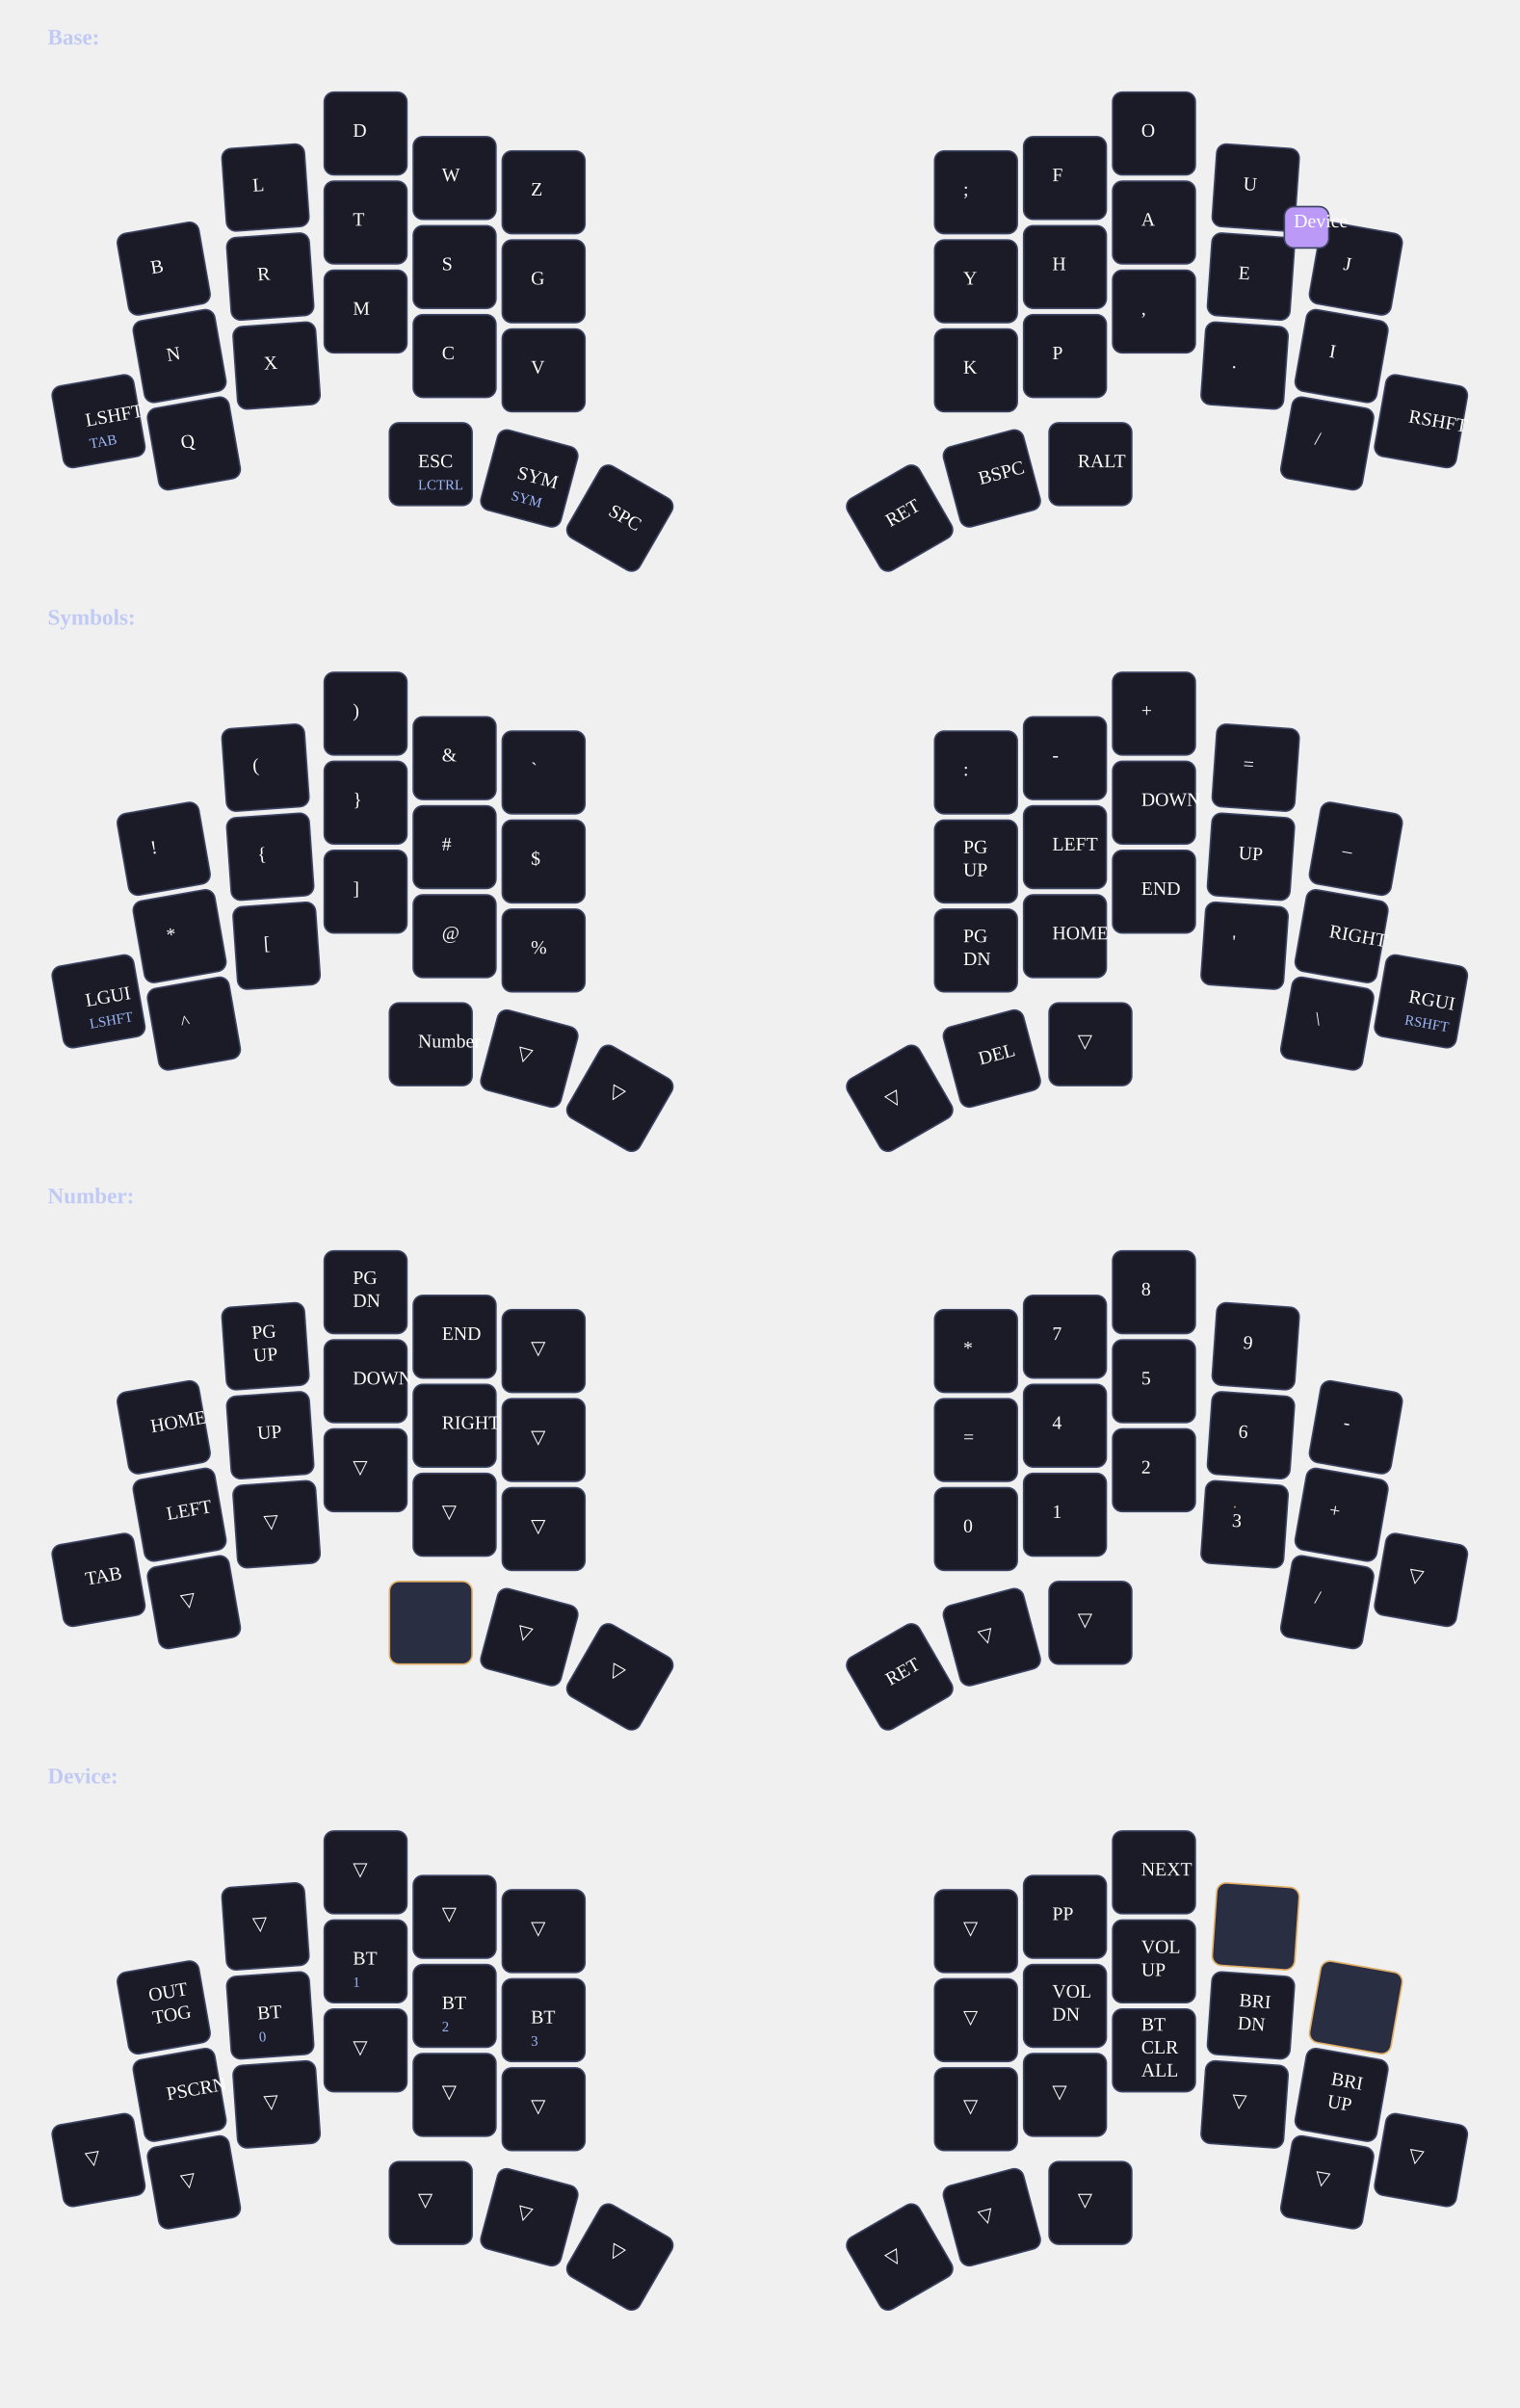
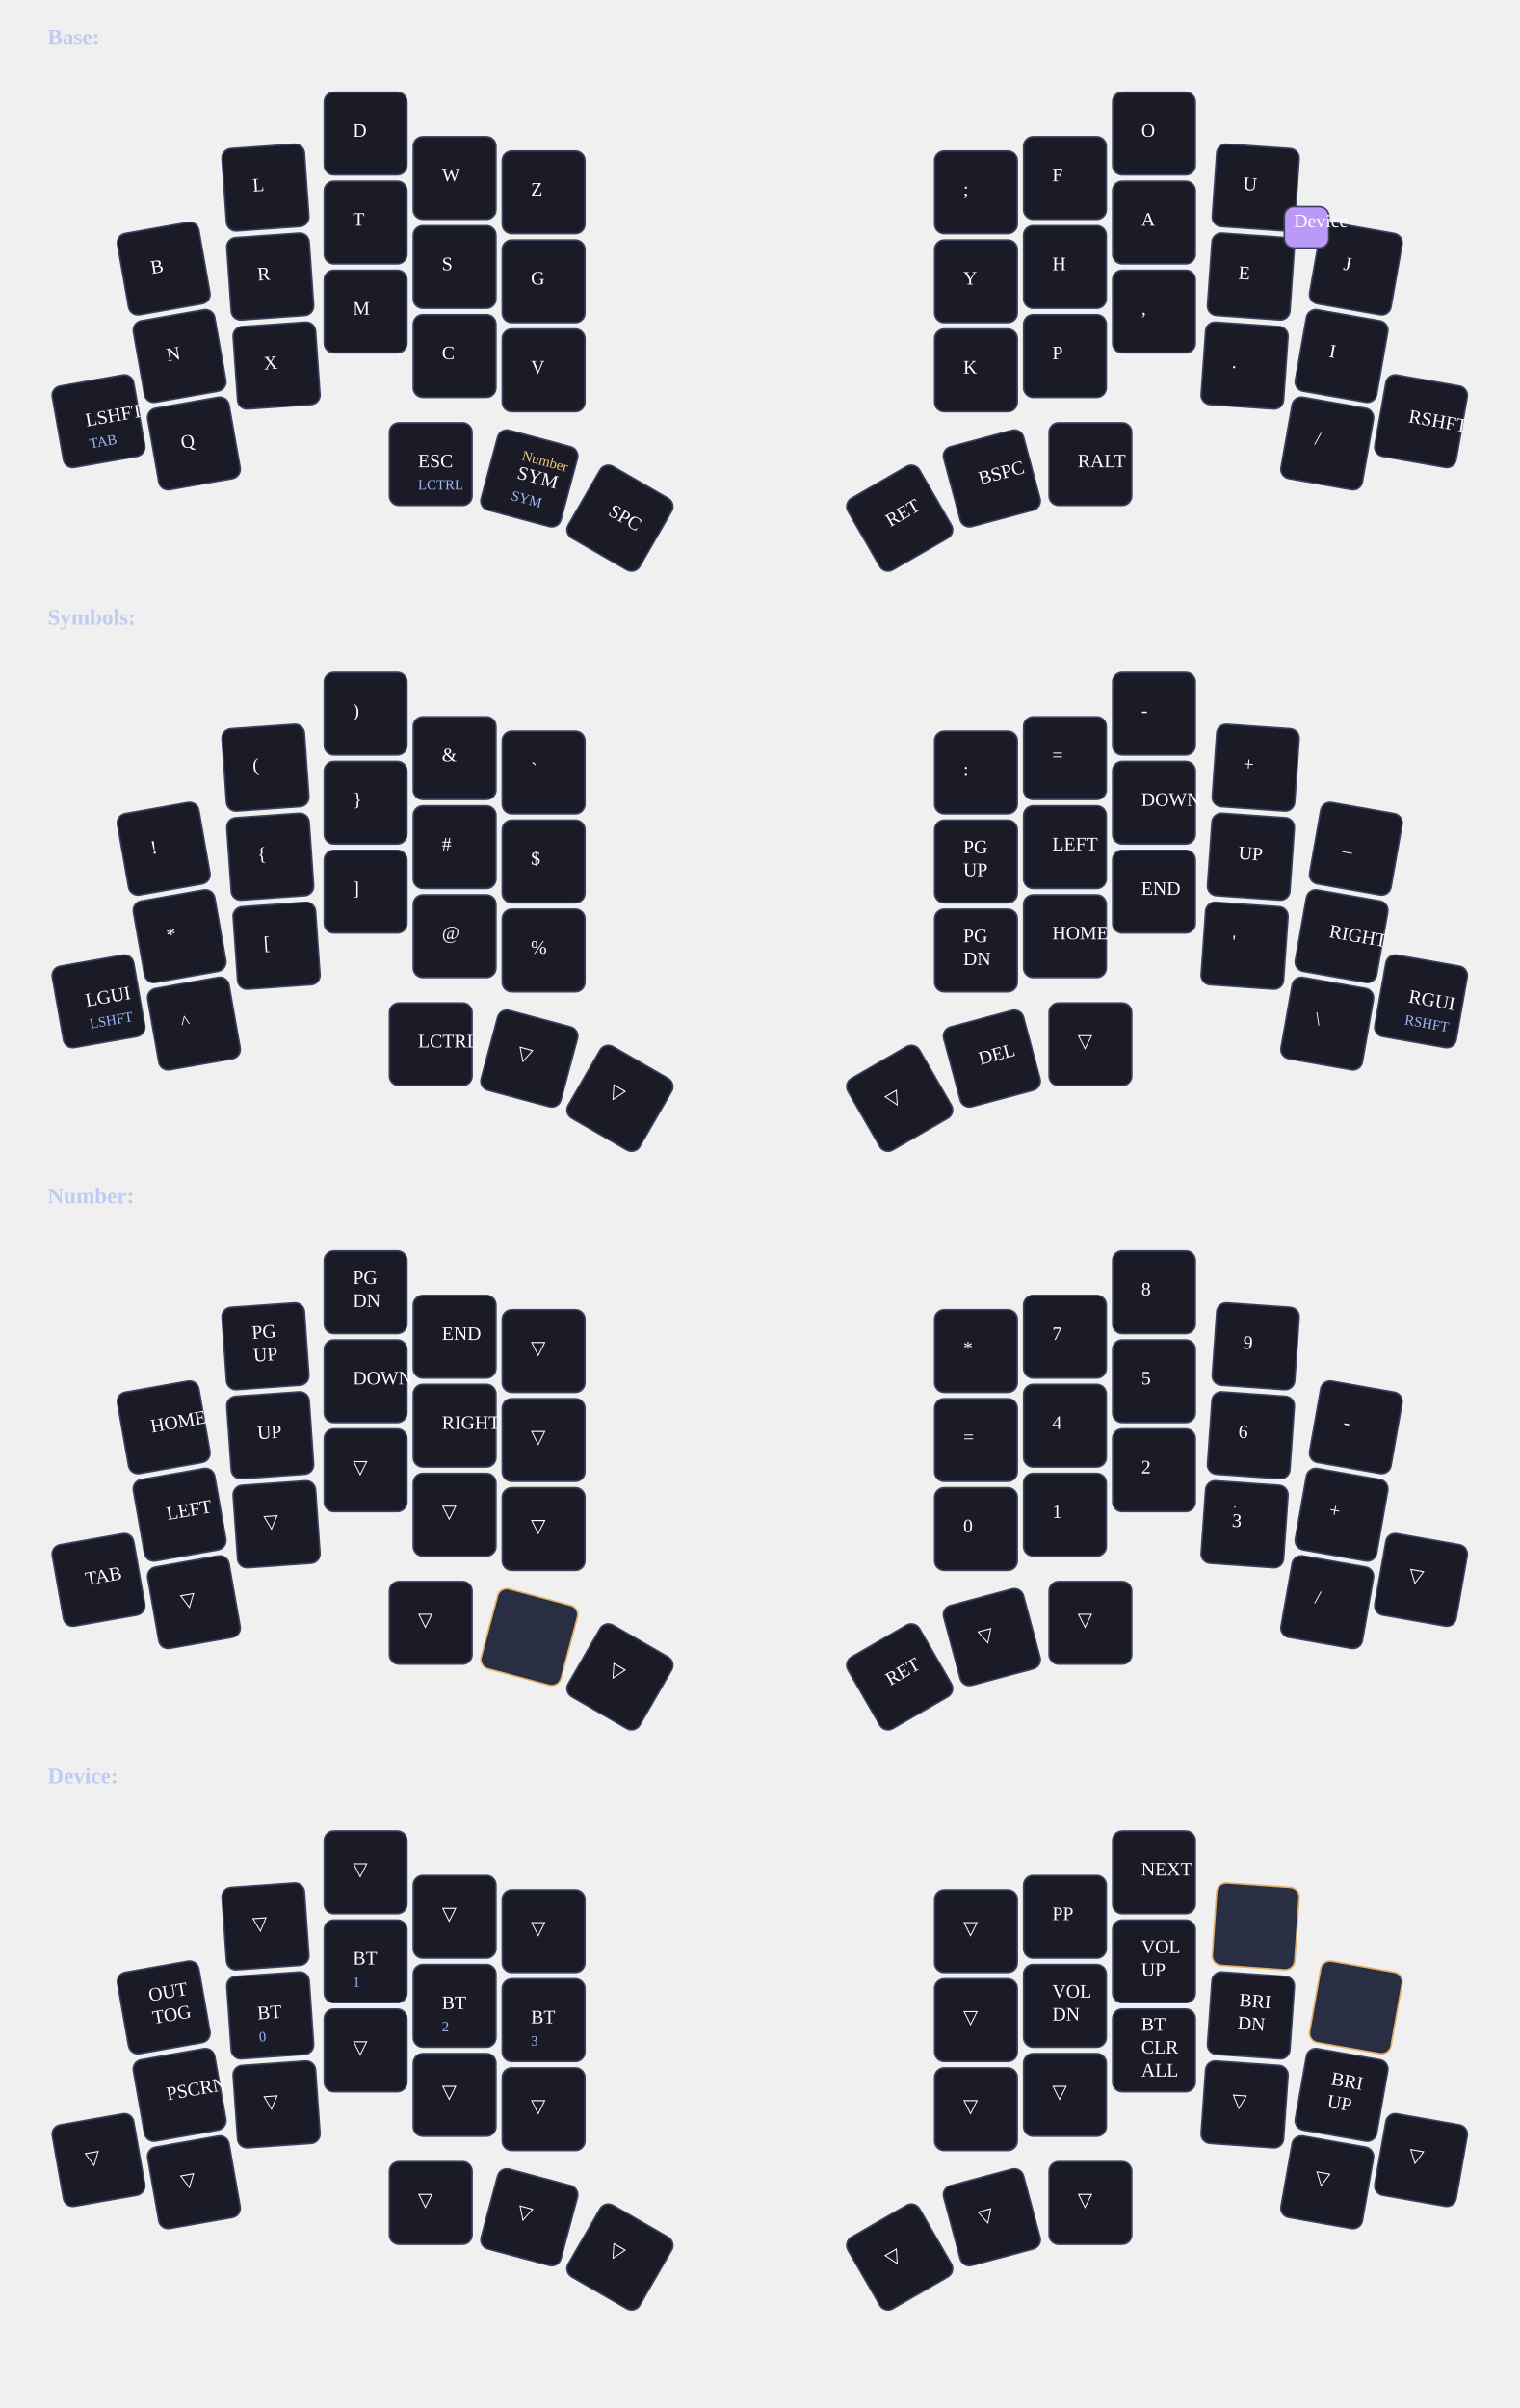
<svg xmlns="http://www.w3.org/2000/svg" width="956" height="1515" viewBox="0 0 956 1515" class="keymap">
  <style>.background { fill: #0f0f14; }
.key { fill: #1a1b26; stroke: #3b4261; stroke-width: 1; }
.key.held { fill: #292e42; stroke: #e0af68; stroke-width: 1; }
.key.ghost { stroke-dasharray: 4,4; stroke: #565f89; stroke-width: 1; }
.keycode { font-size: 10px; font-family: monospace; fill: #c0caf5; text-anchor: middle; dominant-baseline: middle; }
text.tap { font-size: 12px; fill: #ffffff; stroke: none; transform: translateX(-8px); }
text.hold { font-size: 9px; fill: #9db8f8; stroke: none; transform: translate(-8px, 2px); }
text.shifted { font-size: 9px; fill: #f0c878; stroke: none; transform: translate(-8px, 4px); }
.label { font-size: 14px; font-weight: bold; fill: #c0caf5; stroke: none; }
.combo { fill: #bb9af7; stroke: #3b4261; stroke-width: 1; }
</style>
  <g transform="translate(30, 0)" class="layer-Base">
    <text x="0" y="28" class="label" id="Base">Base:</text>
    <g transform="translate(0, 56)">
      <g transform="translate(73, 113) rotate(-10.0)" class="key keypos-0">
        <rect rx="6" ry="6" x="-26" y="-26" width="52" height="52" class="key" />
        <text x="0" y="2" class="key tap">B</text>
      </g>
      <g transform="translate(137, 62) rotate(-4.0)" class="key keypos-1">
        <rect rx="6" ry="6" x="-26" y="-26" width="52" height="52" class="key" />
        <text x="0" y="2" class="key tap">L</text>
      </g>
      <g transform="translate(200, 28)" class="key keypos-2">
        <rect rx="6" ry="6" x="-26" y="-26" width="52" height="52" class="key" />
        <text x="0" y="2" class="key tap">D</text>
      </g>
      <g transform="translate(256, 56)" class="key keypos-3">
        <rect rx="6" ry="6" x="-26" y="-26" width="52" height="52" class="key" />
        <text x="0" y="2" class="key tap">W</text>
      </g>
      <g transform="translate(312, 65)" class="key keypos-4">
        <rect rx="6" ry="6" x="-26" y="-26" width="52" height="52" class="key" />
        <text x="0" y="2" class="key tap">Z</text>
      </g>
      <g transform="translate(584, 65)" class="key keypos-5">
        <rect rx="6" ry="6" x="-26" y="-26" width="52" height="52" class="key" />
        <text x="0" y="2" class="key tap">;</text>
      </g>
      <g transform="translate(640, 56)" class="key keypos-6">
        <rect rx="6" ry="6" x="-26" y="-26" width="52" height="52" class="key" />
        <text x="0" y="2" class="key tap">F</text>
      </g>
      <g transform="translate(696, 28)" class="key keypos-7">
        <rect rx="6" ry="6" x="-26" y="-26" width="52" height="52" class="key" />
        <text x="0" y="2" class="key tap">O</text>
      </g>
      <g transform="translate(760, 62) rotate(4.0)" class="key keypos-8">
        <rect rx="6" ry="6" x="-26" y="-26" width="52" height="52" class="key" />
        <text x="0" y="2" class="key tap">U</text>
      </g>
      <g transform="translate(823, 113) rotate(10.0)" class="key keypos-9">
        <rect rx="6" ry="6" x="-26" y="-26" width="52" height="52" class="key" />
        <text x="0" y="2" class="key tap">J</text>
      </g>
      <g transform="translate(83, 168) rotate(-10.0)" class="key keypos-10">
        <rect rx="6" ry="6" x="-26" y="-26" width="52" height="52" class="key" />
        <text x="0" y="2" class="key tap">N</text>
      </g>
      <g transform="translate(140, 118) rotate(-4.0)" class="key keypos-11">
        <rect rx="6" ry="6" x="-26" y="-26" width="52" height="52" class="key" />
        <text x="0" y="2" class="key tap">R</text>
      </g>
      <g transform="translate(200, 84)" class="key keypos-12">
        <rect rx="6" ry="6" x="-26" y="-26" width="52" height="52" class="key" />
        <text x="0" y="2" class="key tap">T</text>
      </g>
      <g transform="translate(256, 112)" class="key keypos-13">
        <rect rx="6" ry="6" x="-26" y="-26" width="52" height="52" class="key" />
        <text x="0" y="2" class="key tap">S</text>
      </g>
      <g transform="translate(312, 121)" class="key keypos-14">
        <rect rx="6" ry="6" x="-26" y="-26" width="52" height="52" class="key" />
        <text x="0" y="2" class="key tap">G</text>
      </g>
      <g transform="translate(584, 121)" class="key keypos-15">
        <rect rx="6" ry="6" x="-26" y="-26" width="52" height="52" class="key" />
        <text x="0" y="2" class="key tap">Y</text>
      </g>
      <g transform="translate(640, 112)" class="key keypos-16">
        <rect rx="6" ry="6" x="-26" y="-26" width="52" height="52" class="key" />
        <text x="0" y="2" class="key tap">H</text>
      </g>
      <g transform="translate(696, 84)" class="key keypos-17">
        <rect rx="6" ry="6" x="-26" y="-26" width="52" height="52" class="key" />
        <text x="0" y="2" class="key tap">A</text>
      </g>
      <g transform="translate(757, 118) rotate(4.0)" class="key keypos-18">
        <rect rx="6" ry="6" x="-26" y="-26" width="52" height="52" class="key" />
        <text x="0" y="2" class="key tap">E</text>
      </g>
      <g transform="translate(814, 168) rotate(10.0)" class="key keypos-19">
        <rect rx="6" ry="6" x="-26" y="-26" width="52" height="52" class="key" />
        <text x="0" y="2" class="key tap">I</text>
      </g>
      <g transform="translate(32, 209) rotate(-10.0)" class="key keypos-20">
        <rect rx="6" ry="6" x="-26" y="-26" width="52" height="52" class="key" />
        <text x="0" y="2" class="key tap">LSHFT</text>
        <text x="0" y="14" class="key hold">TAB</text>
      </g>
      <g transform="translate(92, 223) rotate(-10.0)" class="key keypos-21">
        <rect rx="6" ry="6" x="-26" y="-26" width="52" height="52" class="key" />
        <text x="0" y="2" class="key tap">Q</text>
      </g>
      <g transform="translate(144, 174) rotate(-4.0)" class="key keypos-22">
        <rect rx="6" ry="6" x="-26" y="-26" width="52" height="52" class="key" />
        <text x="0" y="2" class="key tap">X</text>
      </g>
      <g transform="translate(200, 140)" class="key keypos-23">
        <rect rx="6" ry="6" x="-26" y="-26" width="52" height="52" class="key" />
        <text x="0" y="2" class="key tap">M</text>
      </g>
      <g transform="translate(256, 168)" class="key keypos-24">
        <rect rx="6" ry="6" x="-26" y="-26" width="52" height="52" class="key" />
        <text x="0" y="2" class="key tap">C</text>
      </g>
      <g transform="translate(312, 177)" class="key keypos-25">
        <rect rx="6" ry="6" x="-26" y="-26" width="52" height="52" class="key" />
        <text x="0" y="2" class="key tap">V</text>
      </g>
      <g transform="translate(584, 177)" class="key keypos-26">
        <rect rx="6" ry="6" x="-26" y="-26" width="52" height="52" class="key" />
        <text x="0" y="2" class="key tap">K</text>
      </g>
      <g transform="translate(640, 168)" class="key keypos-27">
        <rect rx="6" ry="6" x="-26" y="-26" width="52" height="52" class="key" />
        <text x="0" y="2" class="key tap">P</text>
      </g>
      <g transform="translate(696, 140)" class="key keypos-28">
        <rect rx="6" ry="6" x="-26" y="-26" width="52" height="52" class="key" />
        <text x="0" y="2" class="key tap">,</text>
      </g>
      <g transform="translate(753, 174) rotate(4.0)" class="key keypos-29">
        <rect rx="6" ry="6" x="-26" y="-26" width="52" height="52" class="key" />
        <text x="0" y="2" class="key tap">.</text>
      </g>
      <g transform="translate(805, 223) rotate(10.0)" class="key keypos-30">
        <rect rx="6" ry="6" x="-26" y="-26" width="52" height="52" class="key" />
        <text x="0" y="2" class="key tap">/</text>
      </g>
      <g transform="translate(864, 209) rotate(10.0)" class="key keypos-31">
        <rect rx="6" ry="6" x="-26" y="-26" width="52" height="52" class="key" />
        <text x="0" y="2" class="key tap">RSHFT</text>
      </g>
      <g transform="translate(241, 236)" class="key keypos-32">
        <rect rx="6" ry="6" x="-26" y="-26" width="52" height="52" class="key" />
        <text x="0" y="2" class="key tap">ESC</text>
        <text x="0" y="14" class="key hold">LCTRL</text>
      </g>
      <g transform="translate(303, 245) rotate(15.0)" class="key keypos-33">
        <rect rx="6" ry="6" x="-26" y="-26" width="52" height="52" class="key" />
        <text x="0" y="2" class="key tap">SYM</text>
        <text x="0" y="14" class="key hold">SYM</text>
+         <a href="#Number">
+           <text x="0" y="-14" class="key shifted layer-activator">Number</text>
+         </a>
      </g>
      <g transform="translate(360, 270) rotate(30.0)" class="key keypos-34">
        <rect rx="6" ry="6" x="-26" y="-26" width="52" height="52" class="key" />
        <text x="0" y="2" class="key tap">SPC</text>
      </g>
      <g transform="translate(536, 270) rotate(-30.0)" class="key keypos-35">
        <rect rx="6" ry="6" x="-26" y="-26" width="52" height="52" class="key" />
        <text x="0" y="2" class="key tap">RET</text>
      </g>
      <g transform="translate(594, 245) rotate(-15.0)" class="key keypos-36">
        <rect rx="6" ry="6" x="-26" y="-26" width="52" height="52" class="key" />
        <text x="0" y="2" class="key tap">BSPC</text>
      </g>
      <g transform="translate(656, 236)" class="key keypos-37">
        <rect rx="6" ry="6" x="-26" y="-26" width="52" height="52" class="key" />
        <text x="0" y="2" class="key tap">RALT</text>
      </g>
      <g class="combo combopos-0">
        <rect rx="6" ry="6" x="778" y="74" width="28" height="26" class="combo" />
        <a href="#Device">
          <text x="792" y="87" class="combo tap layer-activator">Device</text>
        </a>
      </g>
    </g>
  </g>
  <g transform="translate(30, 365)" class="layer-Symbols">
    <text x="0" y="28" class="label" id="Symbols">Symbols:</text>
    <g transform="translate(0, 56)">
      <g transform="translate(73, 113) rotate(-10.0)" class="key keypos-0">
        <rect rx="6" ry="6" x="-26" y="-26" width="52" height="52" class="key" />
        <text x="0" y="2" class="key tap">!</text>
      </g>
      <g transform="translate(137, 62) rotate(-4.0)" class="key keypos-1">
        <rect rx="6" ry="6" x="-26" y="-26" width="52" height="52" class="key" />
        <text x="0" y="2" class="key tap">(</text>
      </g>
      <g transform="translate(200, 28)" class="key keypos-2">
        <rect rx="6" ry="6" x="-26" y="-26" width="52" height="52" class="key" />
        <text x="0" y="2" class="key tap">)</text>
      </g>
      <g transform="translate(256, 56)" class="key keypos-3">
        <rect rx="6" ry="6" x="-26" y="-26" width="52" height="52" class="key" />
        <text x="0" y="2" class="key tap">&amp;</text>
      </g>
      <g transform="translate(312, 65)" class="key keypos-4">
        <rect rx="6" ry="6" x="-26" y="-26" width="52" height="52" class="key" />
        <text x="0" y="2" class="key tap">`</text>
      </g>
      <g transform="translate(584, 65)" class="key keypos-5">
        <rect rx="6" ry="6" x="-26" y="-26" width="52" height="52" class="key" />
        <text x="0" y="2" class="key tap">:</text>
      </g>
      <g transform="translate(640, 56)" class="key keypos-6">
        <rect rx="6" ry="6" x="-26" y="-26" width="52" height="52" class="key" />
+         <text x="0" y="2" class="key tap">=</text>
+       </g>
+       <g transform="translate(696, 28)" class="key keypos-7">
+         <rect rx="6" ry="6" x="-26" y="-26" width="52" height="52" class="key" />
        <text x="0" y="2" class="key tap">-</text>
      </g>
-       <g transform="translate(696, 28)" class="key keypos-7">
+       <g transform="translate(760, 62) rotate(4.0)" class="key keypos-8">
        <rect rx="6" ry="6" x="-26" y="-26" width="52" height="52" class="key" />
        <text x="0" y="2" class="key tap">+</text>
-       </g>
-       <g transform="translate(760, 62) rotate(4.0)" class="key keypos-8">
-         <rect rx="6" ry="6" x="-26" y="-26" width="52" height="52" class="key" />
-         <text x="0" y="2" class="key tap">=</text>
      </g>
      <g transform="translate(823, 113) rotate(10.0)" class="key keypos-9">
        <rect rx="6" ry="6" x="-26" y="-26" width="52" height="52" class="key" />
        <text x="0" y="2" class="key tap">_</text>
      </g>
      <g transform="translate(83, 168) rotate(-10.0)" class="key keypos-10">
        <rect rx="6" ry="6" x="-26" y="-26" width="52" height="52" class="key" />
        <text x="0" y="2" class="key tap">*</text>
      </g>
      <g transform="translate(140, 118) rotate(-4.0)" class="key keypos-11">
        <rect rx="6" ry="6" x="-26" y="-26" width="52" height="52" class="key" />
        <text x="0" y="2" class="key tap">{</text>
      </g>
      <g transform="translate(200, 84)" class="key keypos-12">
        <rect rx="6" ry="6" x="-26" y="-26" width="52" height="52" class="key" />
        <text x="0" y="2" class="key tap">}</text>
      </g>
      <g transform="translate(256, 112)" class="key keypos-13">
        <rect rx="6" ry="6" x="-26" y="-26" width="52" height="52" class="key" />
        <text x="0" y="2" class="key tap">#</text>
      </g>
      <g transform="translate(312, 121)" class="key keypos-14">
        <rect rx="6" ry="6" x="-26" y="-26" width="52" height="52" class="key" />
        <text x="0" y="2" class="key tap">$</text>
      </g>
      <g transform="translate(584, 121)" class="key keypos-15">
        <rect rx="6" ry="6" x="-26" y="-26" width="52" height="52" class="key" />
        <text x="0" y="2" class="key tap">
          <tspan x="0" dy="-0.6em">PG</tspan>
          <tspan x="0" dy="1.2em">UP</tspan>
        </text>
      </g>
      <g transform="translate(640, 112)" class="key keypos-16">
        <rect rx="6" ry="6" x="-26" y="-26" width="52" height="52" class="key" />
        <text x="0" y="2" class="key tap">LEFT</text>
      </g>
      <g transform="translate(696, 84)" class="key keypos-17">
        <rect rx="6" ry="6" x="-26" y="-26" width="52" height="52" class="key" />
        <text x="0" y="2" class="key tap">DOWN</text>
      </g>
      <g transform="translate(757, 118) rotate(4.0)" class="key keypos-18">
        <rect rx="6" ry="6" x="-26" y="-26" width="52" height="52" class="key" />
        <text x="0" y="2" class="key tap">UP</text>
      </g>
      <g transform="translate(814, 168) rotate(10.0)" class="key keypos-19">
        <rect rx="6" ry="6" x="-26" y="-26" width="52" height="52" class="key" />
        <text x="0" y="2" class="key tap">RIGHT</text>
      </g>
      <g transform="translate(32, 209) rotate(-10.0)" class="key keypos-20">
        <rect rx="6" ry="6" x="-26" y="-26" width="52" height="52" class="key" />
        <text x="0" y="2" class="key tap">LGUI</text>
        <text x="0" y="14" class="key hold">LSHFT</text>
      </g>
      <g transform="translate(92, 223) rotate(-10.0)" class="key keypos-21">
        <rect rx="6" ry="6" x="-26" y="-26" width="52" height="52" class="key" />
        <text x="0" y="2" class="key tap">^</text>
      </g>
      <g transform="translate(144, 174) rotate(-4.0)" class="key keypos-22">
        <rect rx="6" ry="6" x="-26" y="-26" width="52" height="52" class="key" />
        <text x="0" y="2" class="key tap">[</text>
      </g>
      <g transform="translate(200, 140)" class="key keypos-23">
        <rect rx="6" ry="6" x="-26" y="-26" width="52" height="52" class="key" />
        <text x="0" y="2" class="key tap">]</text>
      </g>
      <g transform="translate(256, 168)" class="key keypos-24">
        <rect rx="6" ry="6" x="-26" y="-26" width="52" height="52" class="key" />
        <text x="0" y="2" class="key tap">@</text>
      </g>
      <g transform="translate(312, 177)" class="key keypos-25">
        <rect rx="6" ry="6" x="-26" y="-26" width="52" height="52" class="key" />
        <text x="0" y="2" class="key tap">%</text>
      </g>
      <g transform="translate(584, 177)" class="key keypos-26">
        <rect rx="6" ry="6" x="-26" y="-26" width="52" height="52" class="key" />
        <text x="0" y="2" class="key tap">
          <tspan x="0" dy="-0.6em">PG</tspan>
          <tspan x="0" dy="1.2em">DN</tspan>
        </text>
      </g>
      <g transform="translate(640, 168)" class="key keypos-27">
        <rect rx="6" ry="6" x="-26" y="-26" width="52" height="52" class="key" />
        <text x="0" y="2" class="key tap">HOME</text>
      </g>
      <g transform="translate(696, 140)" class="key keypos-28">
        <rect rx="6" ry="6" x="-26" y="-26" width="52" height="52" class="key" />
        <text x="0" y="2" class="key tap">END</text>
      </g>
      <g transform="translate(753, 174) rotate(4.0)" class="key keypos-29">
        <rect rx="6" ry="6" x="-26" y="-26" width="52" height="52" class="key" />
        <text x="0" y="2" class="key tap">'</text>
      </g>
      <g transform="translate(805, 223) rotate(10.0)" class="key keypos-30">
        <rect rx="6" ry="6" x="-26" y="-26" width="52" height="52" class="key" />
        <text x="0" y="2" class="key tap">\</text>
      </g>
      <g transform="translate(864, 209) rotate(10.0)" class="key keypos-31">
        <rect rx="6" ry="6" x="-26" y="-26" width="52" height="52" class="key" />
        <text x="0" y="2" class="key tap">RGUI</text>
        <text x="0" y="14" class="key hold">RSHFT</text>
      </g>
      <g transform="translate(241, 236)" class="key keypos-32">
        <rect rx="6" ry="6" x="-26" y="-26" width="52" height="52" class="key" />
-         <a href="#Number">
-           <text x="0" y="2" class="key tap layer-activator">Number</text>
-         </a>
+         <text x="0" y="2" class="key tap">LCTRL</text>
      </g>
      <g transform="translate(303, 245) rotate(15.0)" class="key trans keypos-33">
        <rect rx="6" ry="6" x="-26" y="-26" width="52" height="52" class="key trans" />
        <text x="0" y="2" class="key trans tap">▽</text>
      </g>
      <g transform="translate(360, 270) rotate(30.0)" class="key trans keypos-34">
        <rect rx="6" ry="6" x="-26" y="-26" width="52" height="52" class="key trans" />
        <text x="0" y="2" class="key trans tap">▽</text>
      </g>
      <g transform="translate(536, 270) rotate(-30.0)" class="key trans keypos-35">
        <rect rx="6" ry="6" x="-26" y="-26" width="52" height="52" class="key trans" />
        <text x="0" y="2" class="key trans tap">▽</text>
      </g>
      <g transform="translate(594, 245) rotate(-15.0)" class="key keypos-36">
        <rect rx="6" ry="6" x="-26" y="-26" width="52" height="52" class="key" />
        <text x="0" y="2" class="key tap">DEL</text>
      </g>
      <g transform="translate(656, 236)" class="key trans keypos-37">
        <rect rx="6" ry="6" x="-26" y="-26" width="52" height="52" class="key trans" />
        <text x="0" y="2" class="key trans tap">▽</text>
      </g>
    </g>
  </g>
  <g transform="translate(30, 729)" class="layer-Number">
    <text x="0" y="28" class="label" id="Number">Number:</text>
    <g transform="translate(0, 56)">
      <g transform="translate(73, 113) rotate(-10.0)" class="key keypos-0">
        <rect rx="6" ry="6" x="-26" y="-26" width="52" height="52" class="key" />
        <text x="0" y="2" class="key tap">HOME</text>
      </g>
      <g transform="translate(137, 62) rotate(-4.0)" class="key keypos-1">
        <rect rx="6" ry="6" x="-26" y="-26" width="52" height="52" class="key" />
        <text x="0" y="2" class="key tap">
          <tspan x="0" dy="-0.6em">PG</tspan>
          <tspan x="0" dy="1.2em">UP</tspan>
        </text>
      </g>
      <g transform="translate(200, 28)" class="key keypos-2">
        <rect rx="6" ry="6" x="-26" y="-26" width="52" height="52" class="key" />
        <text x="0" y="2" class="key tap">
          <tspan x="0" dy="-0.6em">PG</tspan>
          <tspan x="0" dy="1.2em">DN</tspan>
        </text>
      </g>
      <g transform="translate(256, 56)" class="key keypos-3">
        <rect rx="6" ry="6" x="-26" y="-26" width="52" height="52" class="key" />
        <text x="0" y="2" class="key tap">END</text>
      </g>
      <g transform="translate(312, 65)" class="key trans keypos-4">
        <rect rx="6" ry="6" x="-26" y="-26" width="52" height="52" class="key trans" />
        <text x="0" y="2" class="key trans tap">▽</text>
      </g>
      <g transform="translate(584, 65)" class="key keypos-5">
        <rect rx="6" ry="6" x="-26" y="-26" width="52" height="52" class="key" />
        <text x="0" y="2" class="key tap">*</text>
      </g>
      <g transform="translate(640, 56)" class="key keypos-6">
        <rect rx="6" ry="6" x="-26" y="-26" width="52" height="52" class="key" />
        <text x="0" y="2" class="key tap">7</text>
      </g>
      <g transform="translate(696, 28)" class="key keypos-7">
        <rect rx="6" ry="6" x="-26" y="-26" width="52" height="52" class="key" />
        <text x="0" y="2" class="key tap">8</text>
      </g>
      <g transform="translate(760, 62) rotate(4.0)" class="key keypos-8">
        <rect rx="6" ry="6" x="-26" y="-26" width="52" height="52" class="key" />
        <text x="0" y="2" class="key tap">9</text>
      </g>
      <g transform="translate(823, 113) rotate(10.0)" class="key keypos-9">
        <rect rx="6" ry="6" x="-26" y="-26" width="52" height="52" class="key" />
        <text x="0" y="2" class="key tap">-</text>
      </g>
      <g transform="translate(83, 168) rotate(-10.0)" class="key keypos-10">
        <rect rx="6" ry="6" x="-26" y="-26" width="52" height="52" class="key" />
        <text x="0" y="2" class="key tap">LEFT</text>
      </g>
      <g transform="translate(140, 118) rotate(-4.0)" class="key keypos-11">
        <rect rx="6" ry="6" x="-26" y="-26" width="52" height="52" class="key" />
        <text x="0" y="2" class="key tap">UP</text>
      </g>
      <g transform="translate(200, 84)" class="key keypos-12">
        <rect rx="6" ry="6" x="-26" y="-26" width="52" height="52" class="key" />
        <text x="0" y="2" class="key tap">DOWN</text>
      </g>
      <g transform="translate(256, 112)" class="key keypos-13">
        <rect rx="6" ry="6" x="-26" y="-26" width="52" height="52" class="key" />
        <text x="0" y="2" class="key tap">RIGHT</text>
      </g>
      <g transform="translate(312, 121)" class="key trans keypos-14">
        <rect rx="6" ry="6" x="-26" y="-26" width="52" height="52" class="key trans" />
        <text x="0" y="2" class="key trans tap">▽</text>
      </g>
      <g transform="translate(584, 121)" class="key keypos-15">
        <rect rx="6" ry="6" x="-26" y="-26" width="52" height="52" class="key" />
        <text x="0" y="2" class="key tap">=</text>
      </g>
      <g transform="translate(640, 112)" class="key keypos-16">
        <rect rx="6" ry="6" x="-26" y="-26" width="52" height="52" class="key" />
        <text x="0" y="2" class="key tap">4</text>
      </g>
      <g transform="translate(696, 84)" class="key keypos-17">
        <rect rx="6" ry="6" x="-26" y="-26" width="52" height="52" class="key" />
        <text x="0" y="2" class="key tap">5</text>
      </g>
      <g transform="translate(757, 118) rotate(4.0)" class="key keypos-18">
        <rect rx="6" ry="6" x="-26" y="-26" width="52" height="52" class="key" />
        <text x="0" y="2" class="key tap">6</text>
      </g>
      <g transform="translate(814, 168) rotate(10.0)" class="key keypos-19">
        <rect rx="6" ry="6" x="-26" y="-26" width="52" height="52" class="key" />
        <text x="0" y="2" class="key tap">+</text>
      </g>
      <g transform="translate(32, 209) rotate(-10.0)" class="key keypos-20">
        <rect rx="6" ry="6" x="-26" y="-26" width="52" height="52" class="key" />
        <text x="0" y="2" class="key tap">TAB</text>
      </g>
      <g transform="translate(92, 223) rotate(-10.0)" class="key trans keypos-21">
        <rect rx="6" ry="6" x="-26" y="-26" width="52" height="52" class="key trans" />
        <text x="0" y="2" class="key trans tap">▽</text>
      </g>
      <g transform="translate(144, 174) rotate(-4.0)" class="key trans keypos-22">
        <rect rx="6" ry="6" x="-26" y="-26" width="52" height="52" class="key trans" />
        <text x="0" y="2" class="key trans tap">▽</text>
      </g>
      <g transform="translate(200, 140)" class="key trans keypos-23">
        <rect rx="6" ry="6" x="-26" y="-26" width="52" height="52" class="key trans" />
        <text x="0" y="2" class="key trans tap">▽</text>
      </g>
      <g transform="translate(256, 168)" class="key trans keypos-24">
        <rect rx="6" ry="6" x="-26" y="-26" width="52" height="52" class="key trans" />
        <text x="0" y="2" class="key trans tap">▽</text>
      </g>
      <g transform="translate(312, 177)" class="key trans keypos-25">
        <rect rx="6" ry="6" x="-26" y="-26" width="52" height="52" class="key trans" />
        <text x="0" y="2" class="key trans tap">▽</text>
      </g>
      <g transform="translate(584, 177)" class="key keypos-26">
        <rect rx="6" ry="6" x="-26" y="-26" width="52" height="52" class="key" />
        <text x="0" y="2" class="key tap">0</text>
      </g>
      <g transform="translate(640, 168)" class="key keypos-27">
        <rect rx="6" ry="6" x="-26" y="-26" width="52" height="52" class="key" />
        <text x="0" y="2" class="key tap">1</text>
      </g>
      <g transform="translate(696, 140)" class="key keypos-28">
        <rect rx="6" ry="6" x="-26" y="-26" width="52" height="52" class="key" />
        <text x="0" y="2" class="key tap">2</text>
      </g>
      <g transform="translate(753, 174) rotate(4.0)" class="key keypos-29">
        <rect rx="6" ry="6" x="-26" y="-26" width="52" height="52" class="key" />
        <text x="0" y="2" class="key tap">3</text>
        <text x="0" y="-14" class="key shifted">.</text>
      </g>
      <g transform="translate(805, 223) rotate(10.0)" class="key keypos-30">
        <rect rx="6" ry="6" x="-26" y="-26" width="52" height="52" class="key" />
        <text x="0" y="2" class="key tap">/</text>
      </g>
      <g transform="translate(864, 209) rotate(10.0)" class="key trans keypos-31">
        <rect rx="6" ry="6" x="-26" y="-26" width="52" height="52" class="key trans" />
        <text x="0" y="2" class="key trans tap">▽</text>
      </g>
-       <g transform="translate(241, 236)" class="key held keypos-32">
+       <g transform="translate(241, 236)" class="key trans keypos-32">
+         <rect rx="6" ry="6" x="-26" y="-26" width="52" height="52" class="key trans" />
+         <text x="0" y="2" class="key trans tap">▽</text>
+       </g>
+       <g transform="translate(303, 245) rotate(15.0)" class="key held keypos-33">
        <rect rx="6" ry="6" x="-26" y="-26" width="52" height="52" class="key held" />
-       </g>
-       <g transform="translate(303, 245) rotate(15.0)" class="key trans keypos-33">
-         <rect rx="6" ry="6" x="-26" y="-26" width="52" height="52" class="key trans" />
-         <text x="0" y="2" class="key trans tap">▽</text>
      </g>
      <g transform="translate(360, 270) rotate(30.0)" class="key trans keypos-34">
        <rect rx="6" ry="6" x="-26" y="-26" width="52" height="52" class="key trans" />
        <text x="0" y="2" class="key trans tap">▽</text>
      </g>
      <g transform="translate(536, 270) rotate(-30.0)" class="key keypos-35">
        <rect rx="6" ry="6" x="-26" y="-26" width="52" height="52" class="key" />
        <text x="0" y="2" class="key tap">RET</text>
      </g>
      <g transform="translate(594, 245) rotate(-15.0)" class="key trans keypos-36">
        <rect rx="6" ry="6" x="-26" y="-26" width="52" height="52" class="key trans" />
        <text x="0" y="2" class="key trans tap">▽</text>
      </g>
      <g transform="translate(656, 236)" class="key trans keypos-37">
        <rect rx="6" ry="6" x="-26" y="-26" width="52" height="52" class="key trans" />
        <text x="0" y="2" class="key trans tap">▽</text>
      </g>
    </g>
  </g>
  <g transform="translate(30, 1094)" class="layer-Device">
    <text x="0" y="28" class="label" id="Device">Device:</text>
    <g transform="translate(0, 56)">
      <g transform="translate(73, 113) rotate(-10.0)" class="key keypos-0">
        <rect rx="6" ry="6" x="-26" y="-26" width="52" height="52" class="key" />
        <text x="0" y="2" class="key tap">
          <tspan x="0" dy="-0.6em">OUT</tspan>
          <tspan x="0" dy="1.2em">TOG</tspan>
        </text>
      </g>
      <g transform="translate(137, 62) rotate(-4.0)" class="key trans keypos-1">
        <rect rx="6" ry="6" x="-26" y="-26" width="52" height="52" class="key trans" />
        <text x="0" y="2" class="key trans tap">▽</text>
      </g>
      <g transform="translate(200, 28)" class="key trans keypos-2">
        <rect rx="6" ry="6" x="-26" y="-26" width="52" height="52" class="key trans" />
        <text x="0" y="2" class="key trans tap">▽</text>
      </g>
      <g transform="translate(256, 56)" class="key trans keypos-3">
        <rect rx="6" ry="6" x="-26" y="-26" width="52" height="52" class="key trans" />
        <text x="0" y="2" class="key trans tap">▽</text>
      </g>
      <g transform="translate(312, 65)" class="key trans keypos-4">
        <rect rx="6" ry="6" x="-26" y="-26" width="52" height="52" class="key trans" />
        <text x="0" y="2" class="key trans tap">▽</text>
      </g>
      <g transform="translate(584, 65)" class="key trans keypos-5">
        <rect rx="6" ry="6" x="-26" y="-26" width="52" height="52" class="key trans" />
        <text x="0" y="2" class="key trans tap">▽</text>
      </g>
      <g transform="translate(640, 56)" class="key keypos-6">
        <rect rx="6" ry="6" x="-26" y="-26" width="52" height="52" class="key" />
        <text x="0" y="2" class="key tap">PP</text>
      </g>
      <g transform="translate(696, 28)" class="key keypos-7">
        <rect rx="6" ry="6" x="-26" y="-26" width="52" height="52" class="key" />
        <text x="0" y="2" class="key tap">NEXT</text>
      </g>
      <g transform="translate(760, 62) rotate(4.0)" class="key held keypos-8">
        <rect rx="6" ry="6" x="-26" y="-26" width="52" height="52" class="key held" />
      </g>
      <g transform="translate(823, 113) rotate(10.0)" class="key held keypos-9">
        <rect rx="6" ry="6" x="-26" y="-26" width="52" height="52" class="key held" />
      </g>
      <g transform="translate(83, 168) rotate(-10.0)" class="key keypos-10">
        <rect rx="6" ry="6" x="-26" y="-26" width="52" height="52" class="key" />
        <text x="0" y="2" class="key tap">PSCRN</text>
      </g>
      <g transform="translate(140, 118) rotate(-4.0)" class="key keypos-11">
        <rect rx="6" ry="6" x="-26" y="-26" width="52" height="52" class="key" />
        <text x="0" y="2" class="key tap">BT</text>
        <text x="0" y="14" class="key hold">0</text>
      </g>
      <g transform="translate(200, 84)" class="key keypos-12">
        <rect rx="6" ry="6" x="-26" y="-26" width="52" height="52" class="key" />
        <text x="0" y="2" class="key tap">BT</text>
        <text x="0" y="14" class="key hold">1</text>
      </g>
      <g transform="translate(256, 112)" class="key keypos-13">
        <rect rx="6" ry="6" x="-26" y="-26" width="52" height="52" class="key" />
        <text x="0" y="2" class="key tap">BT</text>
        <text x="0" y="14" class="key hold">2</text>
      </g>
      <g transform="translate(312, 121)" class="key keypos-14">
        <rect rx="6" ry="6" x="-26" y="-26" width="52" height="52" class="key" />
        <text x="0" y="2" class="key tap">BT</text>
        <text x="0" y="14" class="key hold">3</text>
      </g>
      <g transform="translate(584, 121)" class="key trans keypos-15">
        <rect rx="6" ry="6" x="-26" y="-26" width="52" height="52" class="key trans" />
        <text x="0" y="2" class="key trans tap">▽</text>
      </g>
      <g transform="translate(640, 112)" class="key keypos-16">
        <rect rx="6" ry="6" x="-26" y="-26" width="52" height="52" class="key" />
        <text x="0" y="2" class="key tap">
          <tspan x="0" dy="-0.6em">VOL</tspan>
          <tspan x="0" dy="1.2em">DN</tspan>
        </text>
      </g>
      <g transform="translate(696, 84)" class="key keypos-17">
        <rect rx="6" ry="6" x="-26" y="-26" width="52" height="52" class="key" />
        <text x="0" y="2" class="key tap">
          <tspan x="0" dy="-0.6em">VOL</tspan>
          <tspan x="0" dy="1.2em">UP</tspan>
        </text>
      </g>
      <g transform="translate(757, 118) rotate(4.0)" class="key keypos-18">
        <rect rx="6" ry="6" x="-26" y="-26" width="52" height="52" class="key" />
        <text x="0" y="2" class="key tap">
          <tspan x="0" dy="-0.6em">BRI</tspan>
          <tspan x="0" dy="1.2em">DN</tspan>
        </text>
      </g>
      <g transform="translate(814, 168) rotate(10.0)" class="key keypos-19">
        <rect rx="6" ry="6" x="-26" y="-26" width="52" height="52" class="key" />
        <text x="0" y="2" class="key tap">
          <tspan x="0" dy="-0.6em">BRI</tspan>
          <tspan x="0" dy="1.2em">UP</tspan>
        </text>
      </g>
      <g transform="translate(32, 209) rotate(-10.0)" class="key trans keypos-20">
        <rect rx="6" ry="6" x="-26" y="-26" width="52" height="52" class="key trans" />
        <text x="0" y="2" class="key trans tap">▽</text>
      </g>
      <g transform="translate(92, 223) rotate(-10.0)" class="key trans keypos-21">
        <rect rx="6" ry="6" x="-26" y="-26" width="52" height="52" class="key trans" />
        <text x="0" y="2" class="key trans tap">▽</text>
      </g>
      <g transform="translate(144, 174) rotate(-4.0)" class="key trans keypos-22">
        <rect rx="6" ry="6" x="-26" y="-26" width="52" height="52" class="key trans" />
        <text x="0" y="2" class="key trans tap">▽</text>
      </g>
      <g transform="translate(200, 140)" class="key trans keypos-23">
        <rect rx="6" ry="6" x="-26" y="-26" width="52" height="52" class="key trans" />
        <text x="0" y="2" class="key trans tap">▽</text>
      </g>
      <g transform="translate(256, 168)" class="key trans keypos-24">
        <rect rx="6" ry="6" x="-26" y="-26" width="52" height="52" class="key trans" />
        <text x="0" y="2" class="key trans tap">▽</text>
      </g>
      <g transform="translate(312, 177)" class="key trans keypos-25">
        <rect rx="6" ry="6" x="-26" y="-26" width="52" height="52" class="key trans" />
        <text x="0" y="2" class="key trans tap">▽</text>
      </g>
      <g transform="translate(584, 177)" class="key trans keypos-26">
        <rect rx="6" ry="6" x="-26" y="-26" width="52" height="52" class="key trans" />
        <text x="0" y="2" class="key trans tap">▽</text>
      </g>
      <g transform="translate(640, 168)" class="key trans keypos-27">
        <rect rx="6" ry="6" x="-26" y="-26" width="52" height="52" class="key trans" />
        <text x="0" y="2" class="key trans tap">▽</text>
      </g>
      <g transform="translate(696, 140)" class="key keypos-28">
        <rect rx="6" ry="6" x="-26" y="-26" width="52" height="52" class="key" />
        <text x="0" y="2" class="key tap">
          <tspan x="0" dy="-1.2em">BT</tspan>
          <tspan x="0" dy="1.2em">CLR</tspan>
          <tspan x="0" dy="1.2em">ALL</tspan>
        </text>
      </g>
      <g transform="translate(753, 174) rotate(4.0)" class="key trans keypos-29">
        <rect rx="6" ry="6" x="-26" y="-26" width="52" height="52" class="key trans" />
        <text x="0" y="2" class="key trans tap">▽</text>
      </g>
      <g transform="translate(805, 223) rotate(10.0)" class="key trans keypos-30">
        <rect rx="6" ry="6" x="-26" y="-26" width="52" height="52" class="key trans" />
        <text x="0" y="2" class="key trans tap">▽</text>
      </g>
      <g transform="translate(864, 209) rotate(10.0)" class="key trans keypos-31">
        <rect rx="6" ry="6" x="-26" y="-26" width="52" height="52" class="key trans" />
        <text x="0" y="2" class="key trans tap">▽</text>
      </g>
      <g transform="translate(241, 236)" class="key trans keypos-32">
        <rect rx="6" ry="6" x="-26" y="-26" width="52" height="52" class="key trans" />
        <text x="0" y="2" class="key trans tap">▽</text>
      </g>
      <g transform="translate(303, 245) rotate(15.0)" class="key trans keypos-33">
        <rect rx="6" ry="6" x="-26" y="-26" width="52" height="52" class="key trans" />
        <text x="0" y="2" class="key trans tap">▽</text>
      </g>
      <g transform="translate(360, 270) rotate(30.0)" class="key trans keypos-34">
        <rect rx="6" ry="6" x="-26" y="-26" width="52" height="52" class="key trans" />
        <text x="0" y="2" class="key trans tap">▽</text>
      </g>
      <g transform="translate(536, 270) rotate(-30.0)" class="key trans keypos-35">
        <rect rx="6" ry="6" x="-26" y="-26" width="52" height="52" class="key trans" />
        <text x="0" y="2" class="key trans tap">▽</text>
      </g>
      <g transform="translate(594, 245) rotate(-15.0)" class="key trans keypos-36">
        <rect rx="6" ry="6" x="-26" y="-26" width="52" height="52" class="key trans" />
        <text x="0" y="2" class="key trans tap">▽</text>
      </g>
      <g transform="translate(656, 236)" class="key trans keypos-37">
        <rect rx="6" ry="6" x="-26" y="-26" width="52" height="52" class="key trans" />
        <text x="0" y="2" class="key trans tap">▽</text>
      </g>
    </g>
  </g>
</svg>
